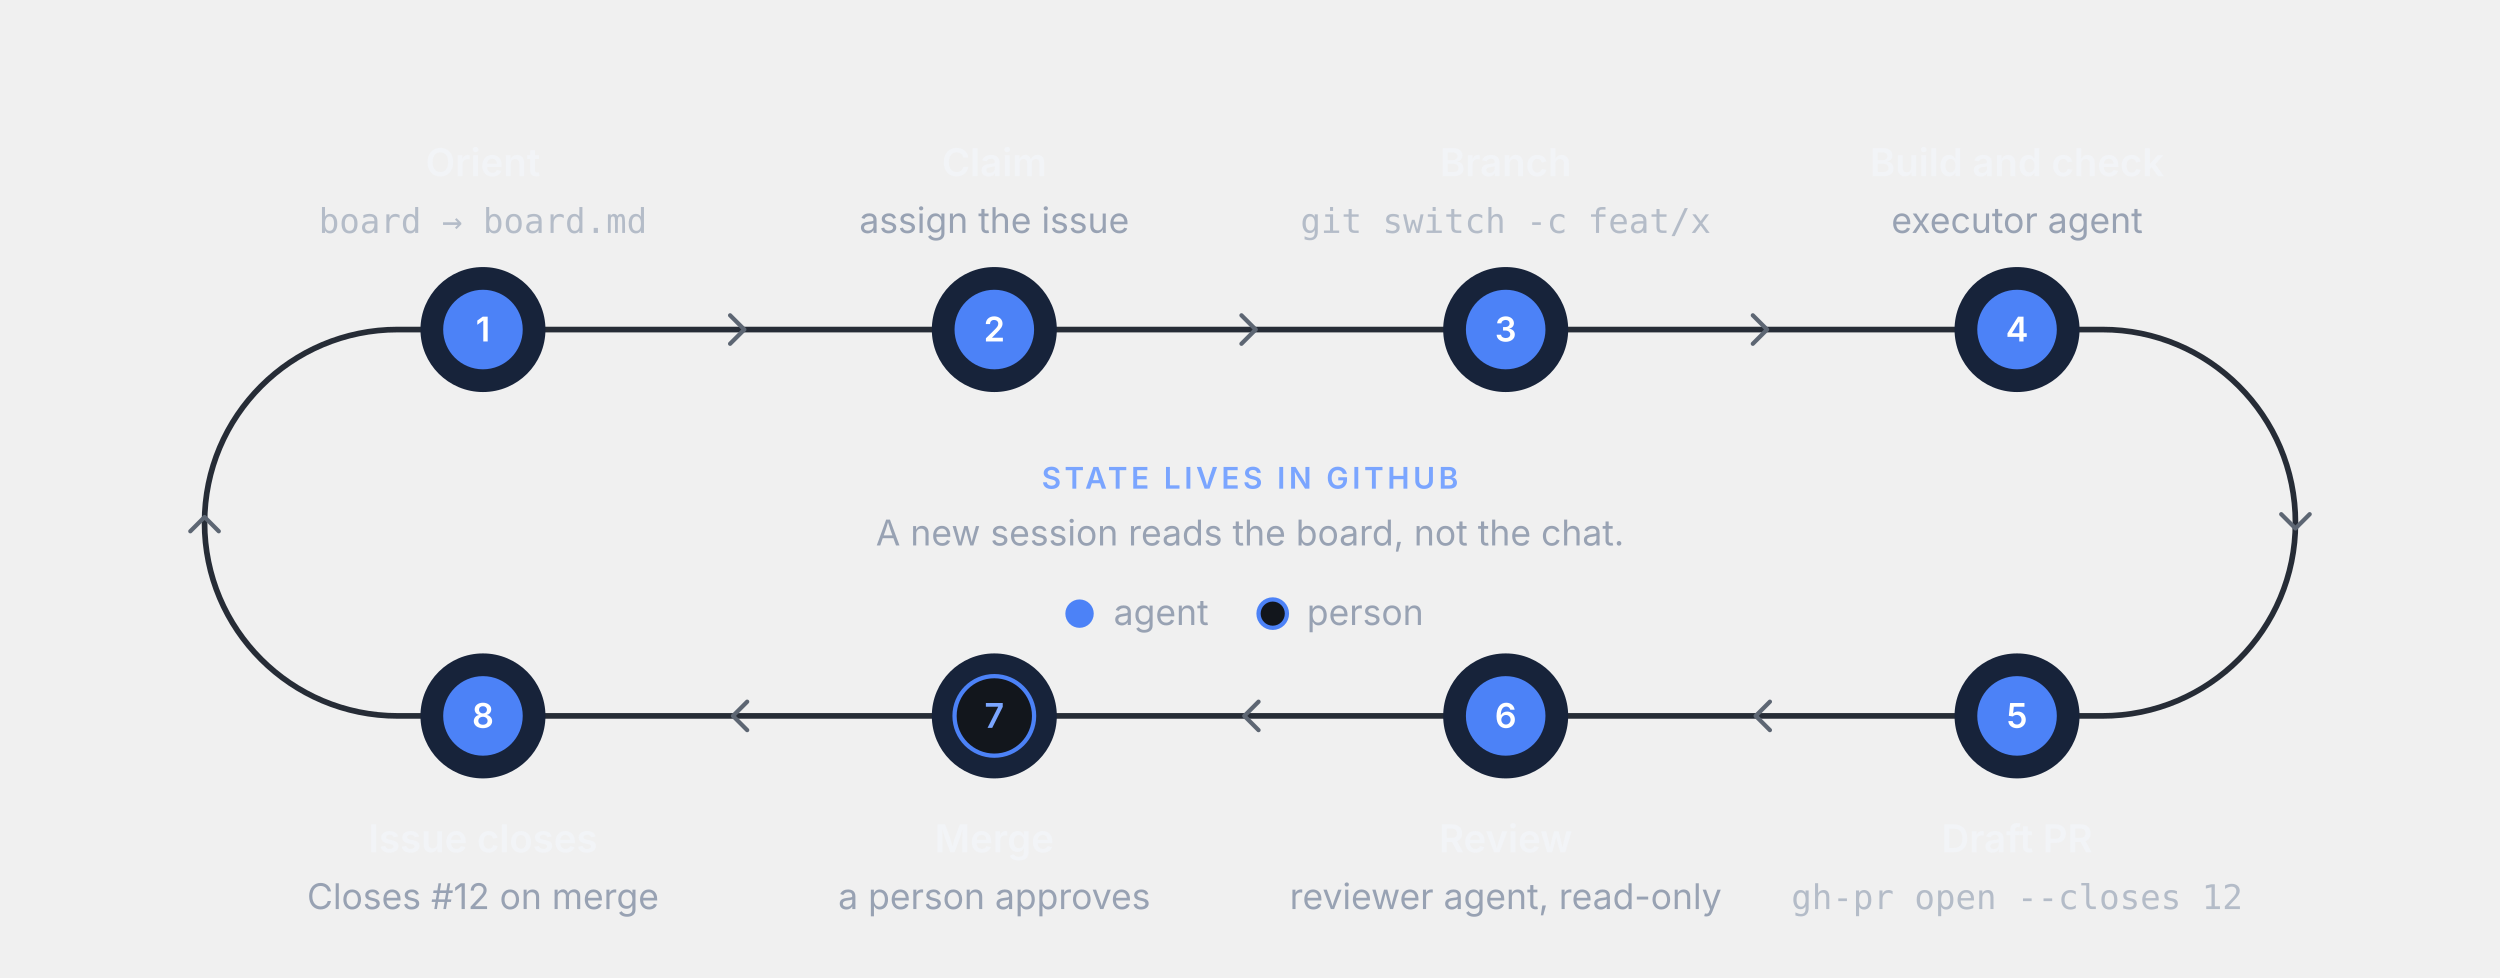
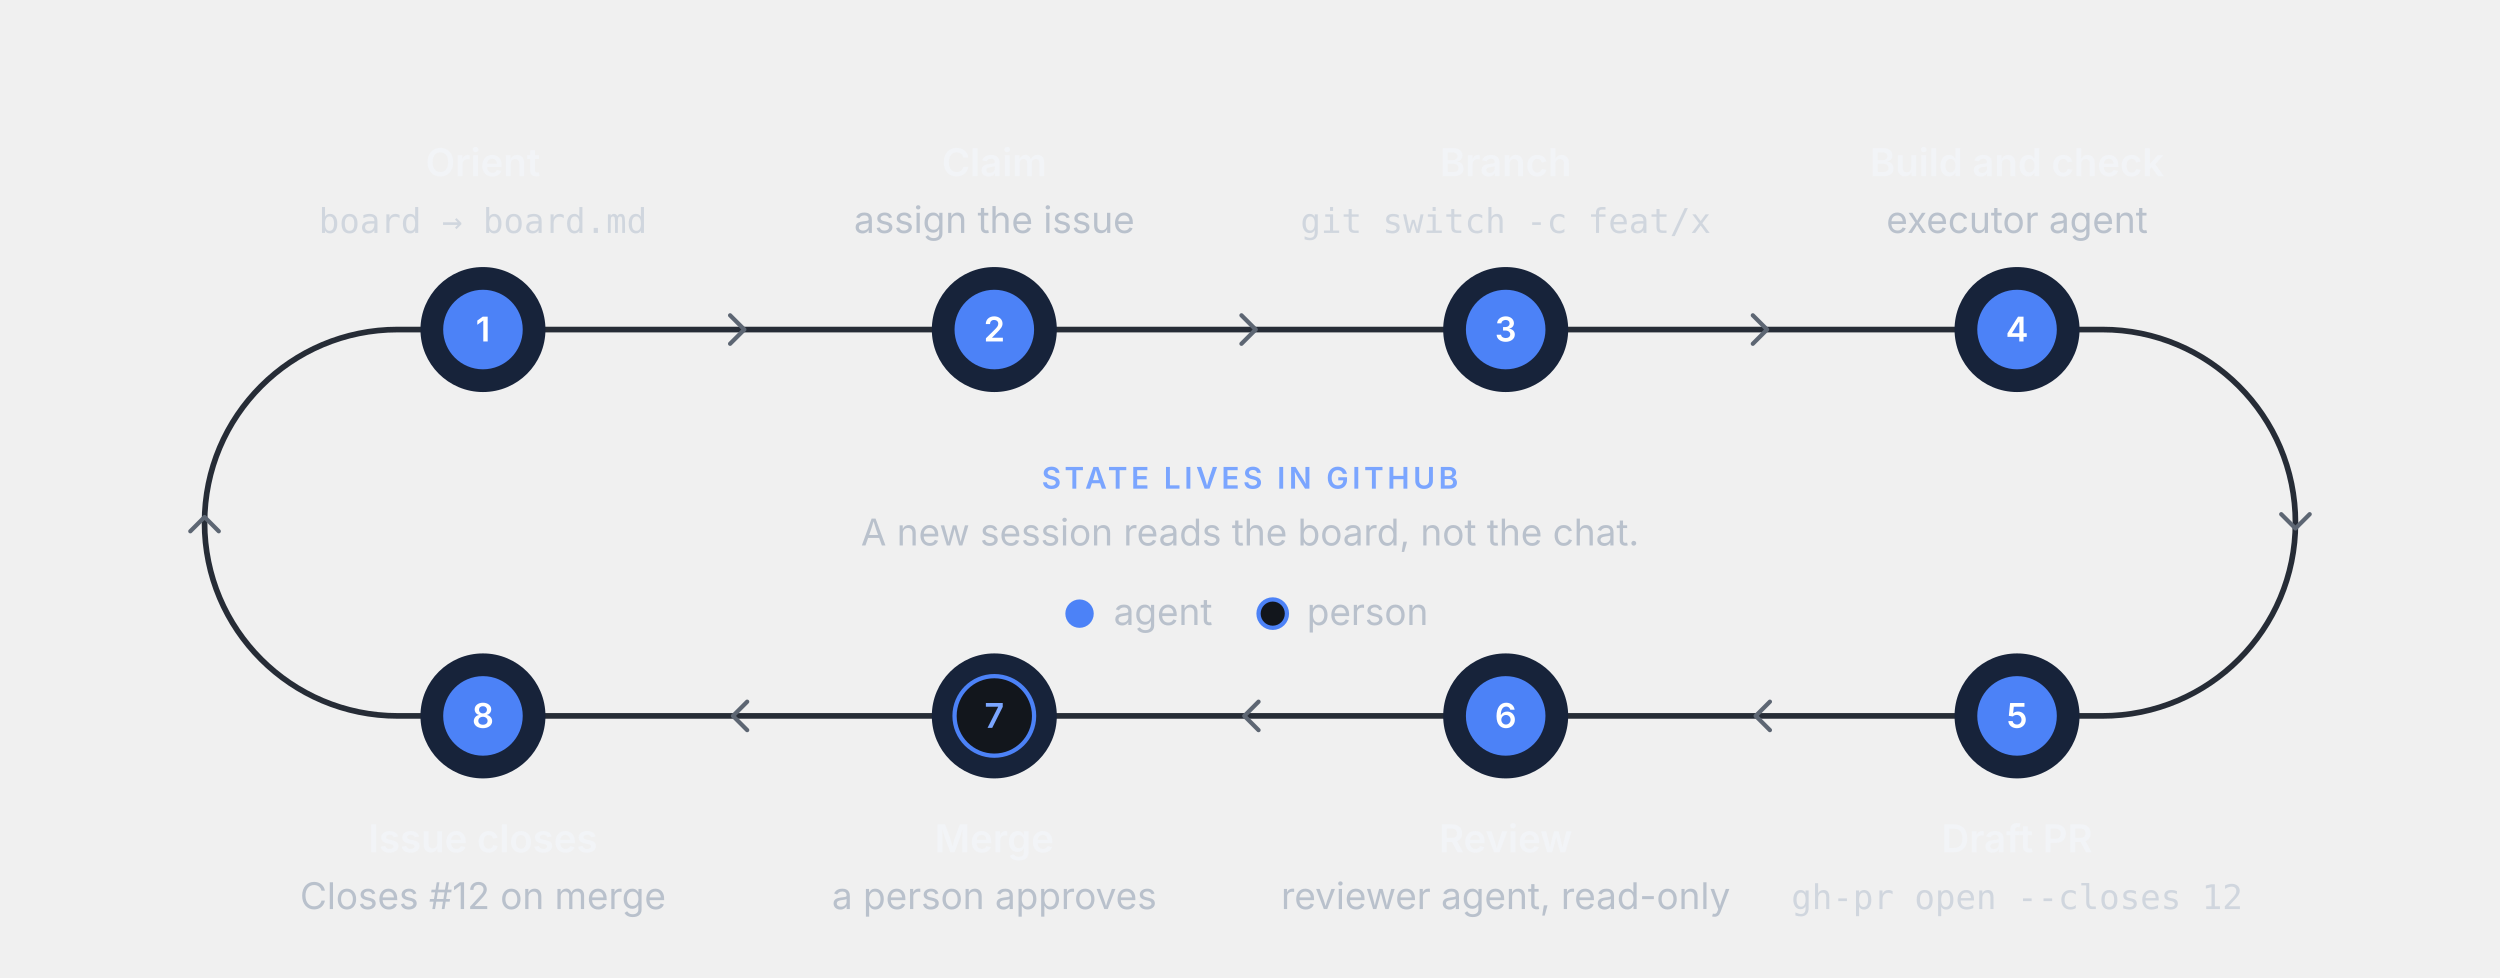
<svg xmlns="http://www.w3.org/2000/svg" viewBox="0 0 880 344" width="880" height="344" role="img" aria-label="The work loop, from issue to merged pull request">
  <style>
  .card{fill:#FFFFFF;stroke:#E4E7EC}
  .hair{stroke:#EAECF0;stroke-width:1}
  .tile{fill:#EEF3FE}
  .ico{fill:none;stroke:#2E6BE6;stroke-width:1.6;stroke-linecap:round;stroke-linejoin:round}
  .wire{fill:none;stroke:#D0D5DD;stroke-width:1.25}
  .chev{fill:none;stroke:#98A2B3;stroke-width:1.5;stroke-linecap:round;stroke-linejoin:round}
  .pin{fill:#FFFFFF;stroke:#98A2B3;stroke-width:1.25}
  .pina{fill:#2E6BE6}
  .t{fill:#101828;font:600 14px Inter,-apple-system,BlinkMacSystemFont,'Segoe UI',Helvetica,Arial,sans-serif}
  .tc{fill:#101828;font:600 13.5px Inter,-apple-system,BlinkMacSystemFont,'Segoe UI',Helvetica,Arial,sans-serif}
-   .c{fill:#667085;font:12.5px Inter,-apple-system,BlinkMacSystemFont,'Segoe UI',Helvetica,Arial,sans-serif}
+   .c{fill:#667085;font:13px Inter,-apple-system,BlinkMacSystemFont,'Segoe UI',Helvetica,Arial,sans-serif}
  .m{fill:#475467;font:12px 'JetBrains Mono',ui-monospace,SFMono-Regular,Menlo,Consolas,monospace}
  .eb{fill:#98A2B3;font:600 10.5px Inter,-apple-system,BlinkMacSystemFont,'Segoe UI',Helvetica,Arial,sans-serif;letter-spacing:.12em}
  .eba{fill:#2E6BE6;font:600 10.5px Inter,-apple-system,BlinkMacSystemFont,'Segoe UI',Helvetica,Arial,sans-serif;letter-spacing:.12em}
  .tag{fill:#EEF3FE}.tagt{fill:#2E6BE6;font:600 10.5px 'JetBrains Mono',ui-monospace,SFMono-Regular,Menlo,Consolas,monospace}
  .ok{fill:#12B76A}.no{fill:#F04438}
  .okb{fill:#ECFDF3;stroke:#ABEFC6}.nob{fill:#FEF3F2;stroke:#FECDCA}
  .halo{fill:#EEF3FE}.node{fill:#2E6BE6}.nodet{fill:#FFFFFF;font:600 12px Inter,-apple-system,BlinkMacSystemFont,'Segoe UI',Helvetica,Arial,sans-serif}
  .nodep{fill:#FFFFFF;stroke:#2E6BE6;stroke-width:1.5}.nodept{fill:#2E6BE6;font:600 12px Inter,-apple-system,BlinkMacSystemFont,'Segoe UI',Helvetica,Arial,sans-serif}
  .track{fill:none;stroke:#E4E7EC;stroke-width:2}

    .card{fill:#12161C;stroke:#262C36}.hair{stroke:#20262F}
    .tile,.tag,.halo{fill:#17233A}.ico{stroke:#7AA5FF}.tagt,.eba,.nodept{fill:#7AA5FF}
    .wire{stroke:#3A414C}.chev{stroke:#5D6673}.pin{fill:#12161C;stroke:#5D6673}.pina,.node{fill:#4C82F7}
-     .t,.tc{fill:#F2F4F7}.c{fill:#98A2B3}.m{fill:#B4BCC8}.eb{fill:#667085}
+     .t,.tc{fill:#F2F4F7}.c{fill:#B9C1CC}.m{fill:#D0D6DE}.eb{fill:#8B95A3}
    .ok{fill:#32D583}.no{fill:#F97066}.okb{fill:#0E241A;stroke:#1C4A33}.nob{fill:#2A1414;stroke:#5A2320}
    .nodep{fill:#12161C;stroke:#4C82F7}.track{stroke:#262C36}
</style>
  <defs>
    <filter id="sh" x="-40%" y="-40%" width="180%" height="200%">
      <feDropShadow dx="0" dy="1" stdDeviation="1" flood-color="#101828" flood-opacity=".05" />
      <feDropShadow dx="0" dy="6" stdDeviation="10" flood-color="#101828" flood-opacity=".06" />
    </filter>
  </defs>
  <rect class="track" x="72" y="116" width="736" height="136" rx="68.0" />
  <path class="chev" transform="translate(260.0 116) rotate(0)" d="M-3 -5 2 0-3 5" />
  <path class="chev" transform="translate(260.0 252) rotate(180)" d="M-3 -5 2 0-3 5" />
  <path class="chev" transform="translate(440.0 116) rotate(0)" d="M-3 -5 2 0-3 5" />
  <path class="chev" transform="translate(440.0 252) rotate(180)" d="M-3 -5 2 0-3 5" />
  <path class="chev" transform="translate(620.0 116) rotate(0)" d="M-3 -5 2 0-3 5" />
  <path class="chev" transform="translate(620.0 252) rotate(180)" d="M-3 -5 2 0-3 5" />
  <path class="chev" transform="translate(808 184.0) rotate(90)" d="M-3 -5 2 0-3 5" />
  <path class="chev" transform="translate(72 184.0) rotate(-90)" d="M-3 -5 2 0-3 5" />
  <circle class="halo" cx="170" cy="116" r="22" />
  <circle class="node" cx="170" cy="116" r="14" />
  <text class="nodet" x="170" y="120.2" text-anchor="middle">1</text>
  <text class="tc" x="170" y="62" text-anchor="middle">Orient</text>
  <text class="m" x="170" y="82" text-anchor="middle">board → board.md</text>
  <circle class="halo" cx="350" cy="116" r="22" />
  <circle class="node" cx="350" cy="116" r="14" />
  <text class="nodet" x="350" y="120.2" text-anchor="middle">2</text>
  <text class="tc" x="350" y="62" text-anchor="middle">Claim</text>
  <text class="c" x="350" y="82" text-anchor="middle">assign the issue</text>
  <circle class="halo" cx="530" cy="116" r="22" />
  <circle class="node" cx="530" cy="116" r="14" />
  <text class="nodet" x="530" y="120.2" text-anchor="middle">3</text>
  <text class="tc" x="530" y="62" text-anchor="middle">Branch</text>
  <text class="m" x="530" y="82" text-anchor="middle">git switch -c feat/x</text>
  <circle class="halo" cx="710" cy="116" r="22" />
  <circle class="node" cx="710" cy="116" r="14" />
  <text class="nodet" x="710" y="120.2" text-anchor="middle">4</text>
  <text class="tc" x="710" y="62" text-anchor="middle">Build and check</text>
  <text class="c" x="710" y="82" text-anchor="middle">executor agent</text>
  <circle class="halo" cx="710" cy="252" r="22" />
  <circle class="node" cx="710" cy="252" r="14" />
  <text class="nodet" x="710" y="256.2" text-anchor="middle">5</text>
  <text class="tc" x="710" y="300" text-anchor="middle">Draft PR</text>
  <text class="m" x="710" y="320" text-anchor="middle">gh-pr open --closes 12</text>
  <circle class="halo" cx="530" cy="252" r="22" />
  <circle class="node" cx="530" cy="252" r="14" />
  <text class="nodet" x="530" y="256.2" text-anchor="middle">6</text>
  <text class="tc" x="530" y="300" text-anchor="middle">Review</text>
  <text class="c" x="530" y="320" text-anchor="middle">reviewer agent, read-only</text>
  <circle class="halo" cx="350" cy="252" r="22" />
  <circle class="nodep" cx="350" cy="252" r="14" />
  <text class="nodept" x="350" y="256.2" text-anchor="middle">7</text>
  <text class="tc" x="350" y="300" text-anchor="middle">Merge</text>
  <text class="c" x="350" y="320" text-anchor="middle">a person approves</text>
  <circle class="halo" cx="170" cy="252" r="22" />
  <circle class="node" cx="170" cy="252" r="14" />
  <text class="nodet" x="170" y="256.2" text-anchor="middle">8</text>
  <text class="tc" x="170" y="300" text-anchor="middle">Issue closes</text>
  <text class="c" x="170" y="320" text-anchor="middle">Closes #12 on merge</text>
  <text class="eba" x="440" y="172.0" text-anchor="middle">STATE LIVES IN GITHUB</text>
  <text class="c" x="440" y="192.0" text-anchor="middle">A new session reads the board, not the chat.</text>
  <circle class="node" cx="380" cy="216.0" r="5" />
  <text class="c" x="392" y="220.0">agent</text>
  <circle class="nodep" cx="448" cy="216.0" r="5" />
  <text class="c" x="460" y="220.0">person</text>
</svg>
